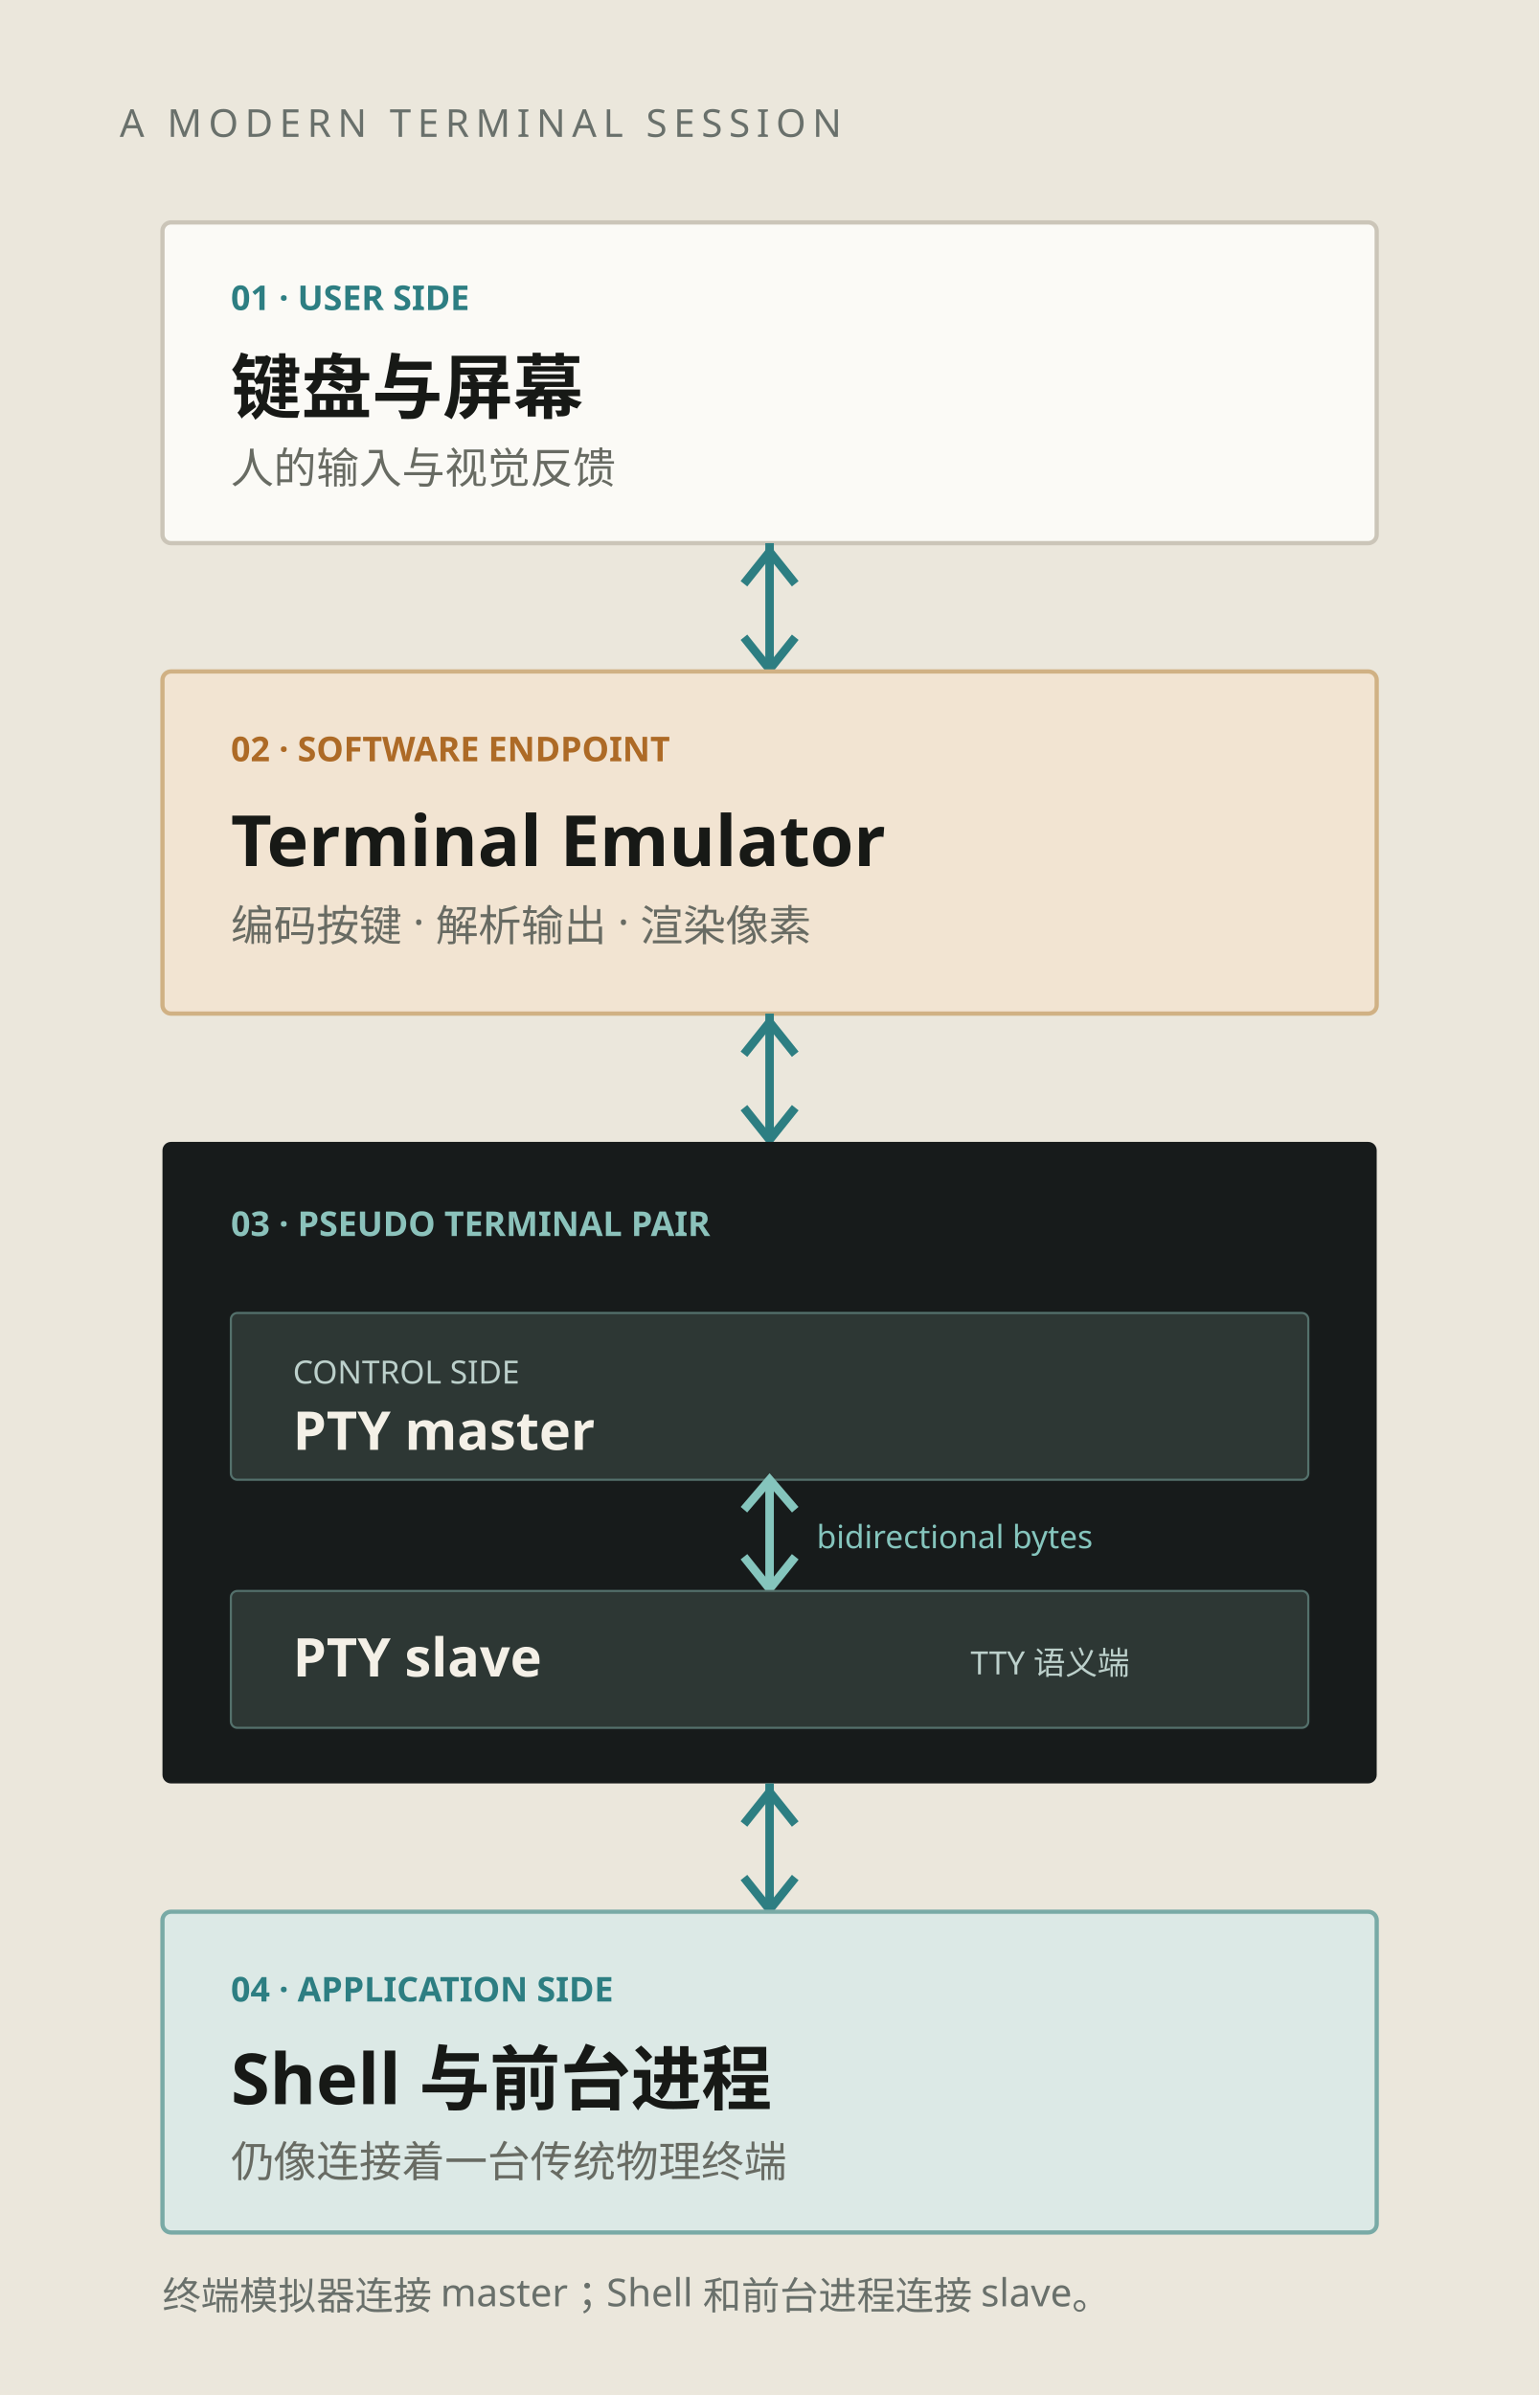
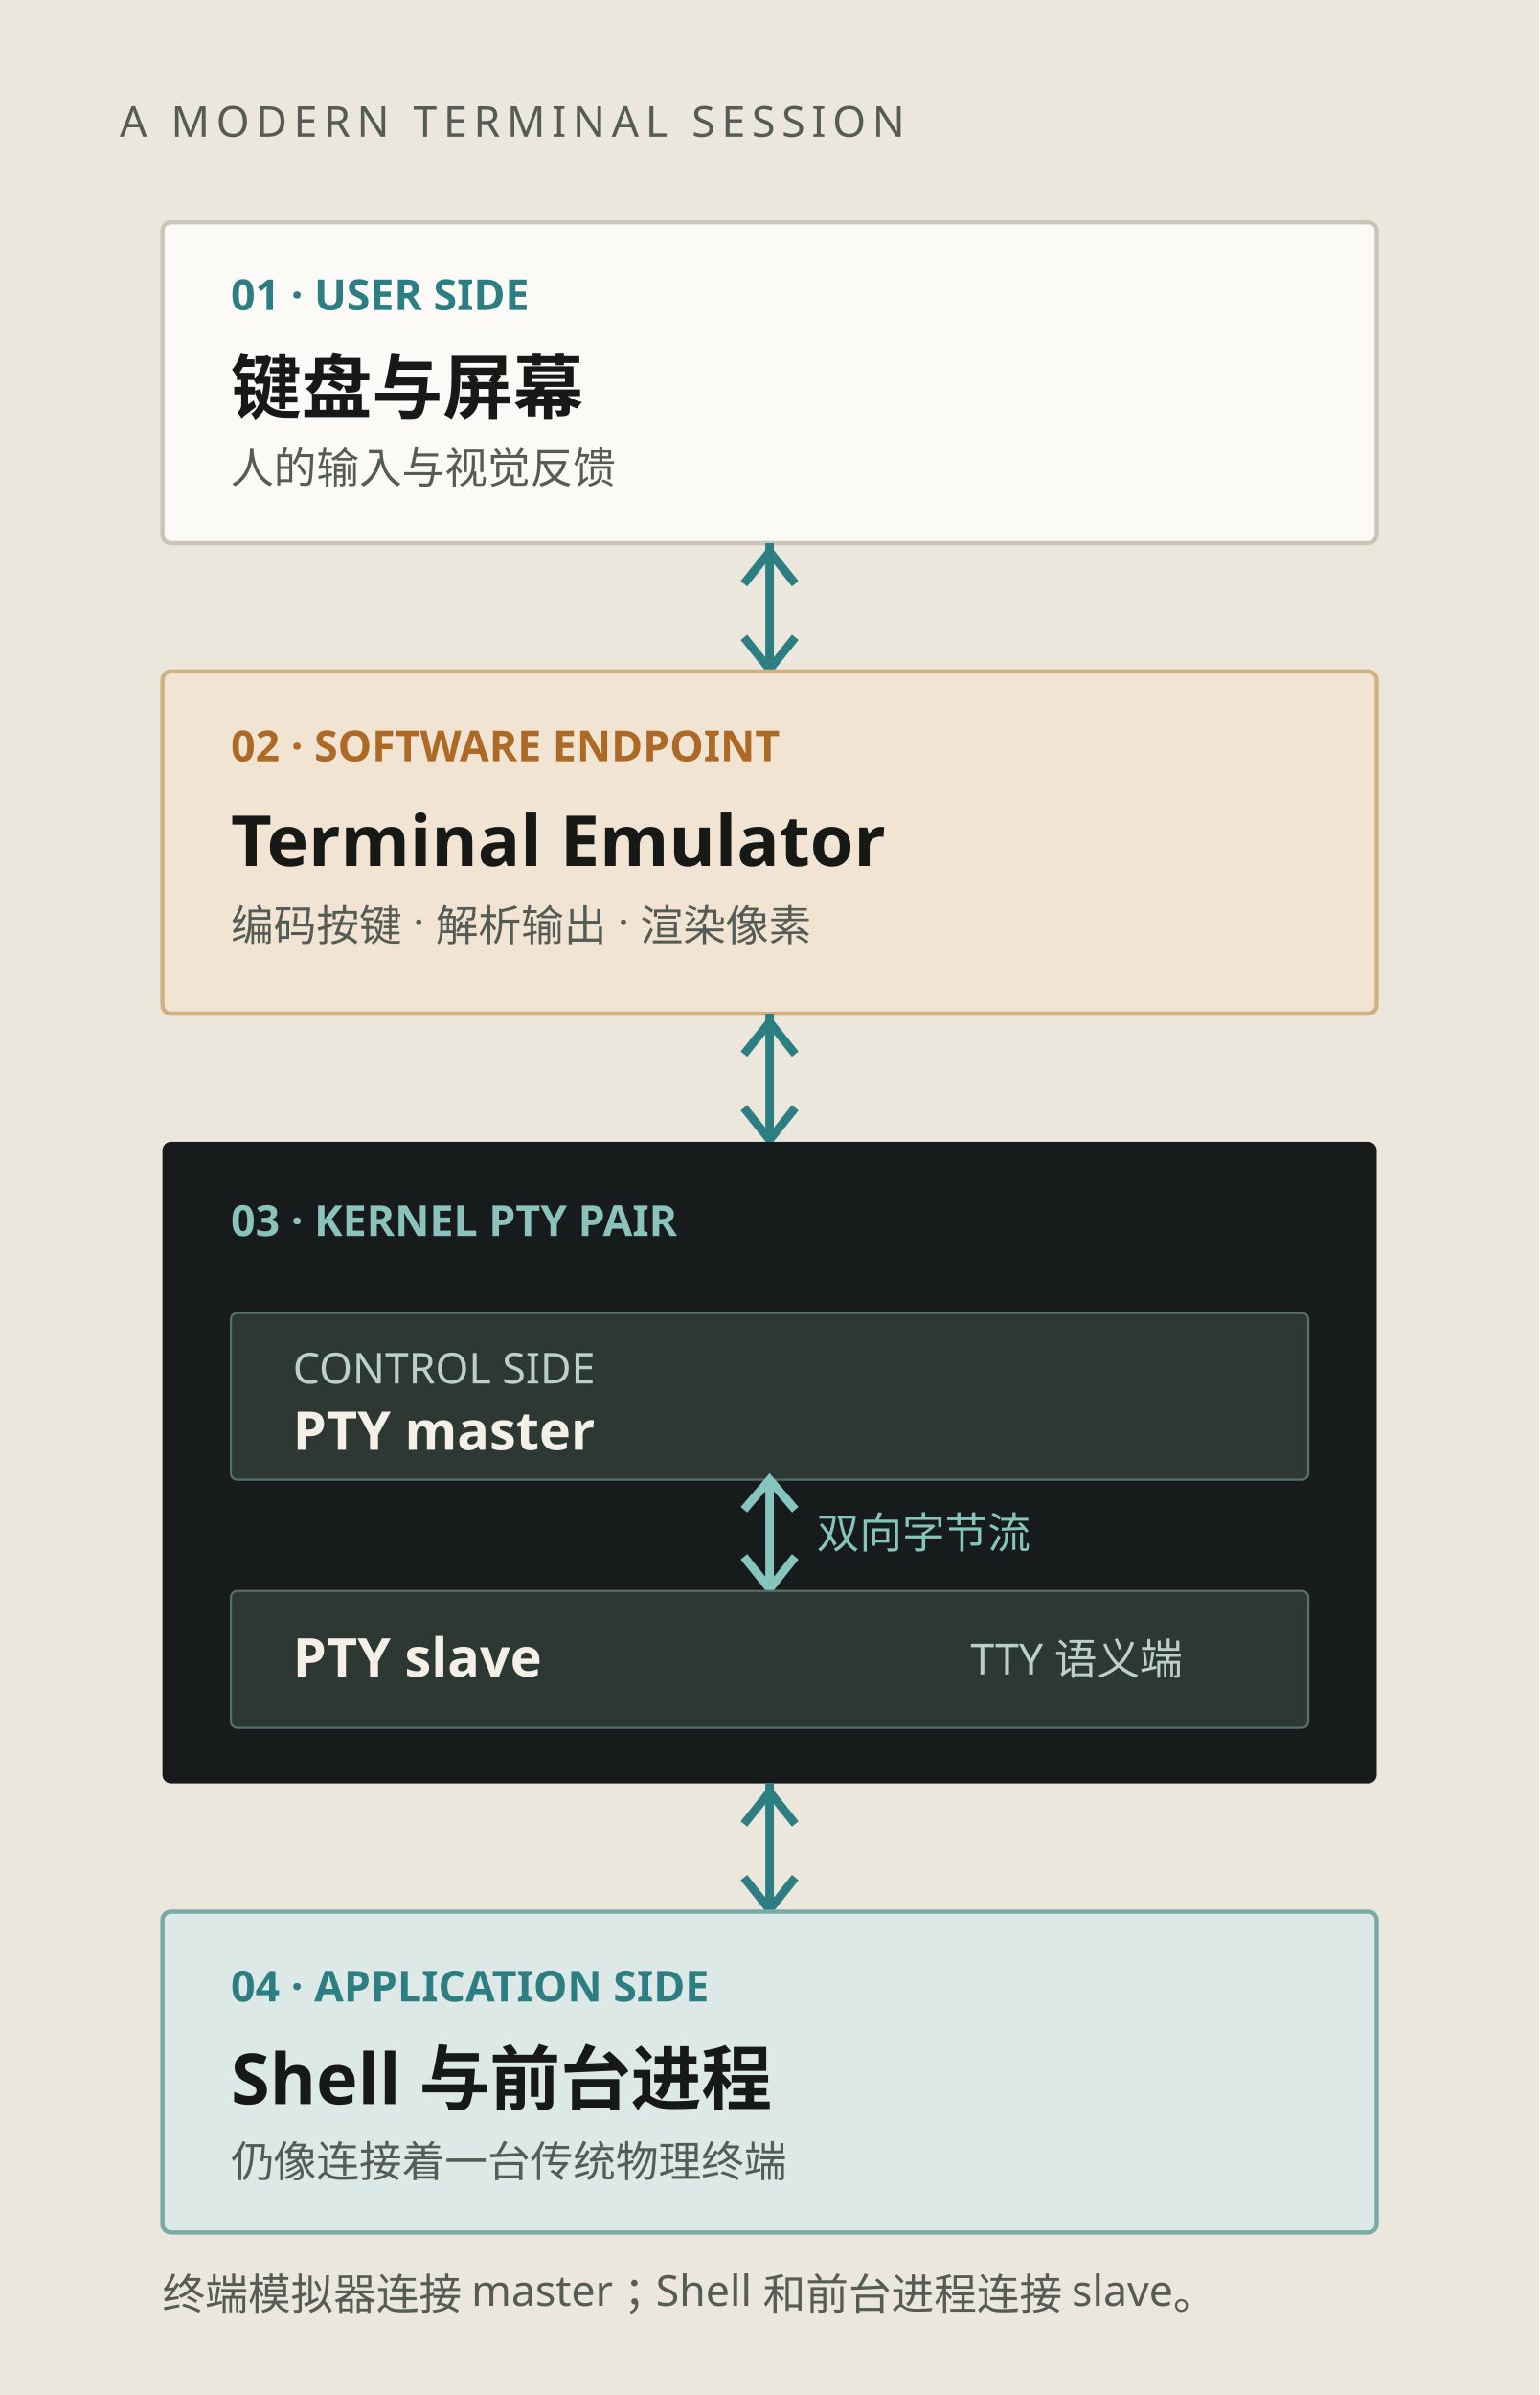
<svg xmlns="http://www.w3.org/2000/svg" width="720" height="1120" viewBox="0 0 720 1120" role="img" aria-labelledby="title desc">
  <rect width="720" height="1120" fill="#ebe7dc" />
-   <text x="56" y="64" fill="#69706b" font-family="system-ui,sans-serif" font-size="18" letter-spacing="3">A MODERN TERMINAL SESSION</text>
+   <text x="56" y="64" fill="#555c55" font-family="system-ui,sans-serif" font-size="20" letter-spacing="3">A MODERN TERMINAL SESSION</text>
  <g font-family="system-ui,sans-serif">
    <rect x="76" y="104" width="568" height="150" rx="4" fill="#fbfaf6" stroke="#cbc5b8" stroke-width="2" />
-     <text x="108" y="145" fill="#2d7e82" font-size="16" font-weight="800">01 · USER SIDE</text>
+     <text x="108" y="145" fill="#2d7e82" font-size="20" font-weight="800">01 · USER SIDE</text>
    <text x="108" y="193" fill="#171916" font-size="33" font-weight="800">键盘与屏幕</text>
-     <text x="108" y="226" fill="#686b63" font-size="20">人的输入与视觉反馈</text>
+     <text x="108" y="226" fill="#555c55" font-size="20">人的输入与视觉反馈</text>
    <path d="M360 254v58" stroke="#2d7e82" stroke-width="4" />
    <path d="m348 298 12 15 12-15m-24-25 12-15 12 15" fill="none" stroke="#2d7e82" stroke-width="4" />
    <rect x="76" y="314" width="568" height="160" rx="4" fill="#f2e4d2" stroke="#d0b184" stroke-width="2" />
-     <text x="108" y="356" fill="#ad6a26" font-size="16" font-weight="800">02 · SOFTWARE ENDPOINT</text>
+     <text x="108" y="356" fill="#ad6a26" font-size="20" font-weight="800">02 · SOFTWARE ENDPOINT</text>
    <text x="108" y="405" fill="#171916" font-size="33" font-weight="800">Terminal Emulator</text>
-     <text x="108" y="440" fill="#686b63" font-size="20">编码按键 · 解析输出 · 渲染像素</text>
+     <text x="108" y="440" fill="#555c55" font-size="20">编码按键 · 解析输出 · 渲染像素</text>
    <path d="M360 474v58" stroke="#2d7e82" stroke-width="4" />
    <path d="m348 518 12 15 12-15m-24-25 12-15 12 15" fill="none" stroke="#2d7e82" stroke-width="4" />
    <rect x="76" y="534" width="568" height="300" rx="4" fill="#171b1b" />
-     <text x="108" y="578" fill="#8bc2bb" font-size="16" font-weight="800">03 · PSEUDO TERMINAL PAIR</text>
+     <text x="108" y="578" fill="#8bc2bb" font-size="20" font-weight="800">03 · KERNEL PTY PAIR</text>
    <rect x="108" y="614" width="504" height="78" rx="3" fill="#2d3734" stroke="#54716c" />
-     <text x="137" y="647" fill="#bcd0cb" font-size="15">CONTROL SIDE</text>
+     <text x="137" y="647" fill="#bcd0cb" font-size="20">CONTROL SIDE</text>
    <text x="137" y="678" fill="#f4f0e7" font-size="25" font-weight="800">PTY master</text>
    <path d="M360 692v50" stroke="#85c5bd" stroke-width="4" />
    <path d="m348 728 12 15 12-15m-24-22 12-14 12 14" fill="none" stroke="#85c5bd" stroke-width="4" />
-     <text x="382" y="724" fill="#85c5bd" font-size="15">bidirectional bytes</text>
+     <text x="382" y="724" fill="#85c5bd" font-size="20">双向字节流</text>
    <rect x="108" y="744" width="504" height="64" rx="3" fill="#2d3734" stroke="#54716c" />
    <text x="137" y="784" fill="#f4f0e7" font-size="25" font-weight="800">PTY slave</text>
-     <text x="454" y="783" fill="#bcd0cb" font-size="15">TTY 语义端</text>
+     <text x="454" y="783" fill="#bcd0cb" font-size="20">TTY 语义端</text>
    <path d="M360 834v58" stroke="#2d7e82" stroke-width="4" />
    <path d="m348 878 12 15 12-15m-24-25 12-15 12 15" fill="none" stroke="#2d7e82" stroke-width="4" />
    <rect x="76" y="894" width="568" height="150" rx="4" fill="#dce9e6" stroke="#79aaa6" stroke-width="2" />
-     <text x="108" y="936" fill="#2d7e82" font-size="16" font-weight="800">04 · APPLICATION SIDE</text>
+     <text x="108" y="936" fill="#2d7e82" font-size="20" font-weight="800">04 · APPLICATION SIDE</text>
    <text x="108" y="984" fill="#171916" font-size="33" font-weight="800">Shell 与前台进程</text>
-     <text x="108" y="1018" fill="#686b63" font-size="20">仍像连接着一台传统物理终端</text>
-     <text x="76" y="1080" fill="#69706b" font-size="18">终端模拟器连接 master；Shell 和前台进程连接 slave。</text>
+     <text x="108" y="1018" fill="#555c55" font-size="20">仍像连接着一台传统物理终端</text>
+     <text x="76" y="1080" fill="#555c55" font-size="20">终端模拟器连接 master；Shell 和前台进程连接 slave。</text>
  </g>
</svg>
